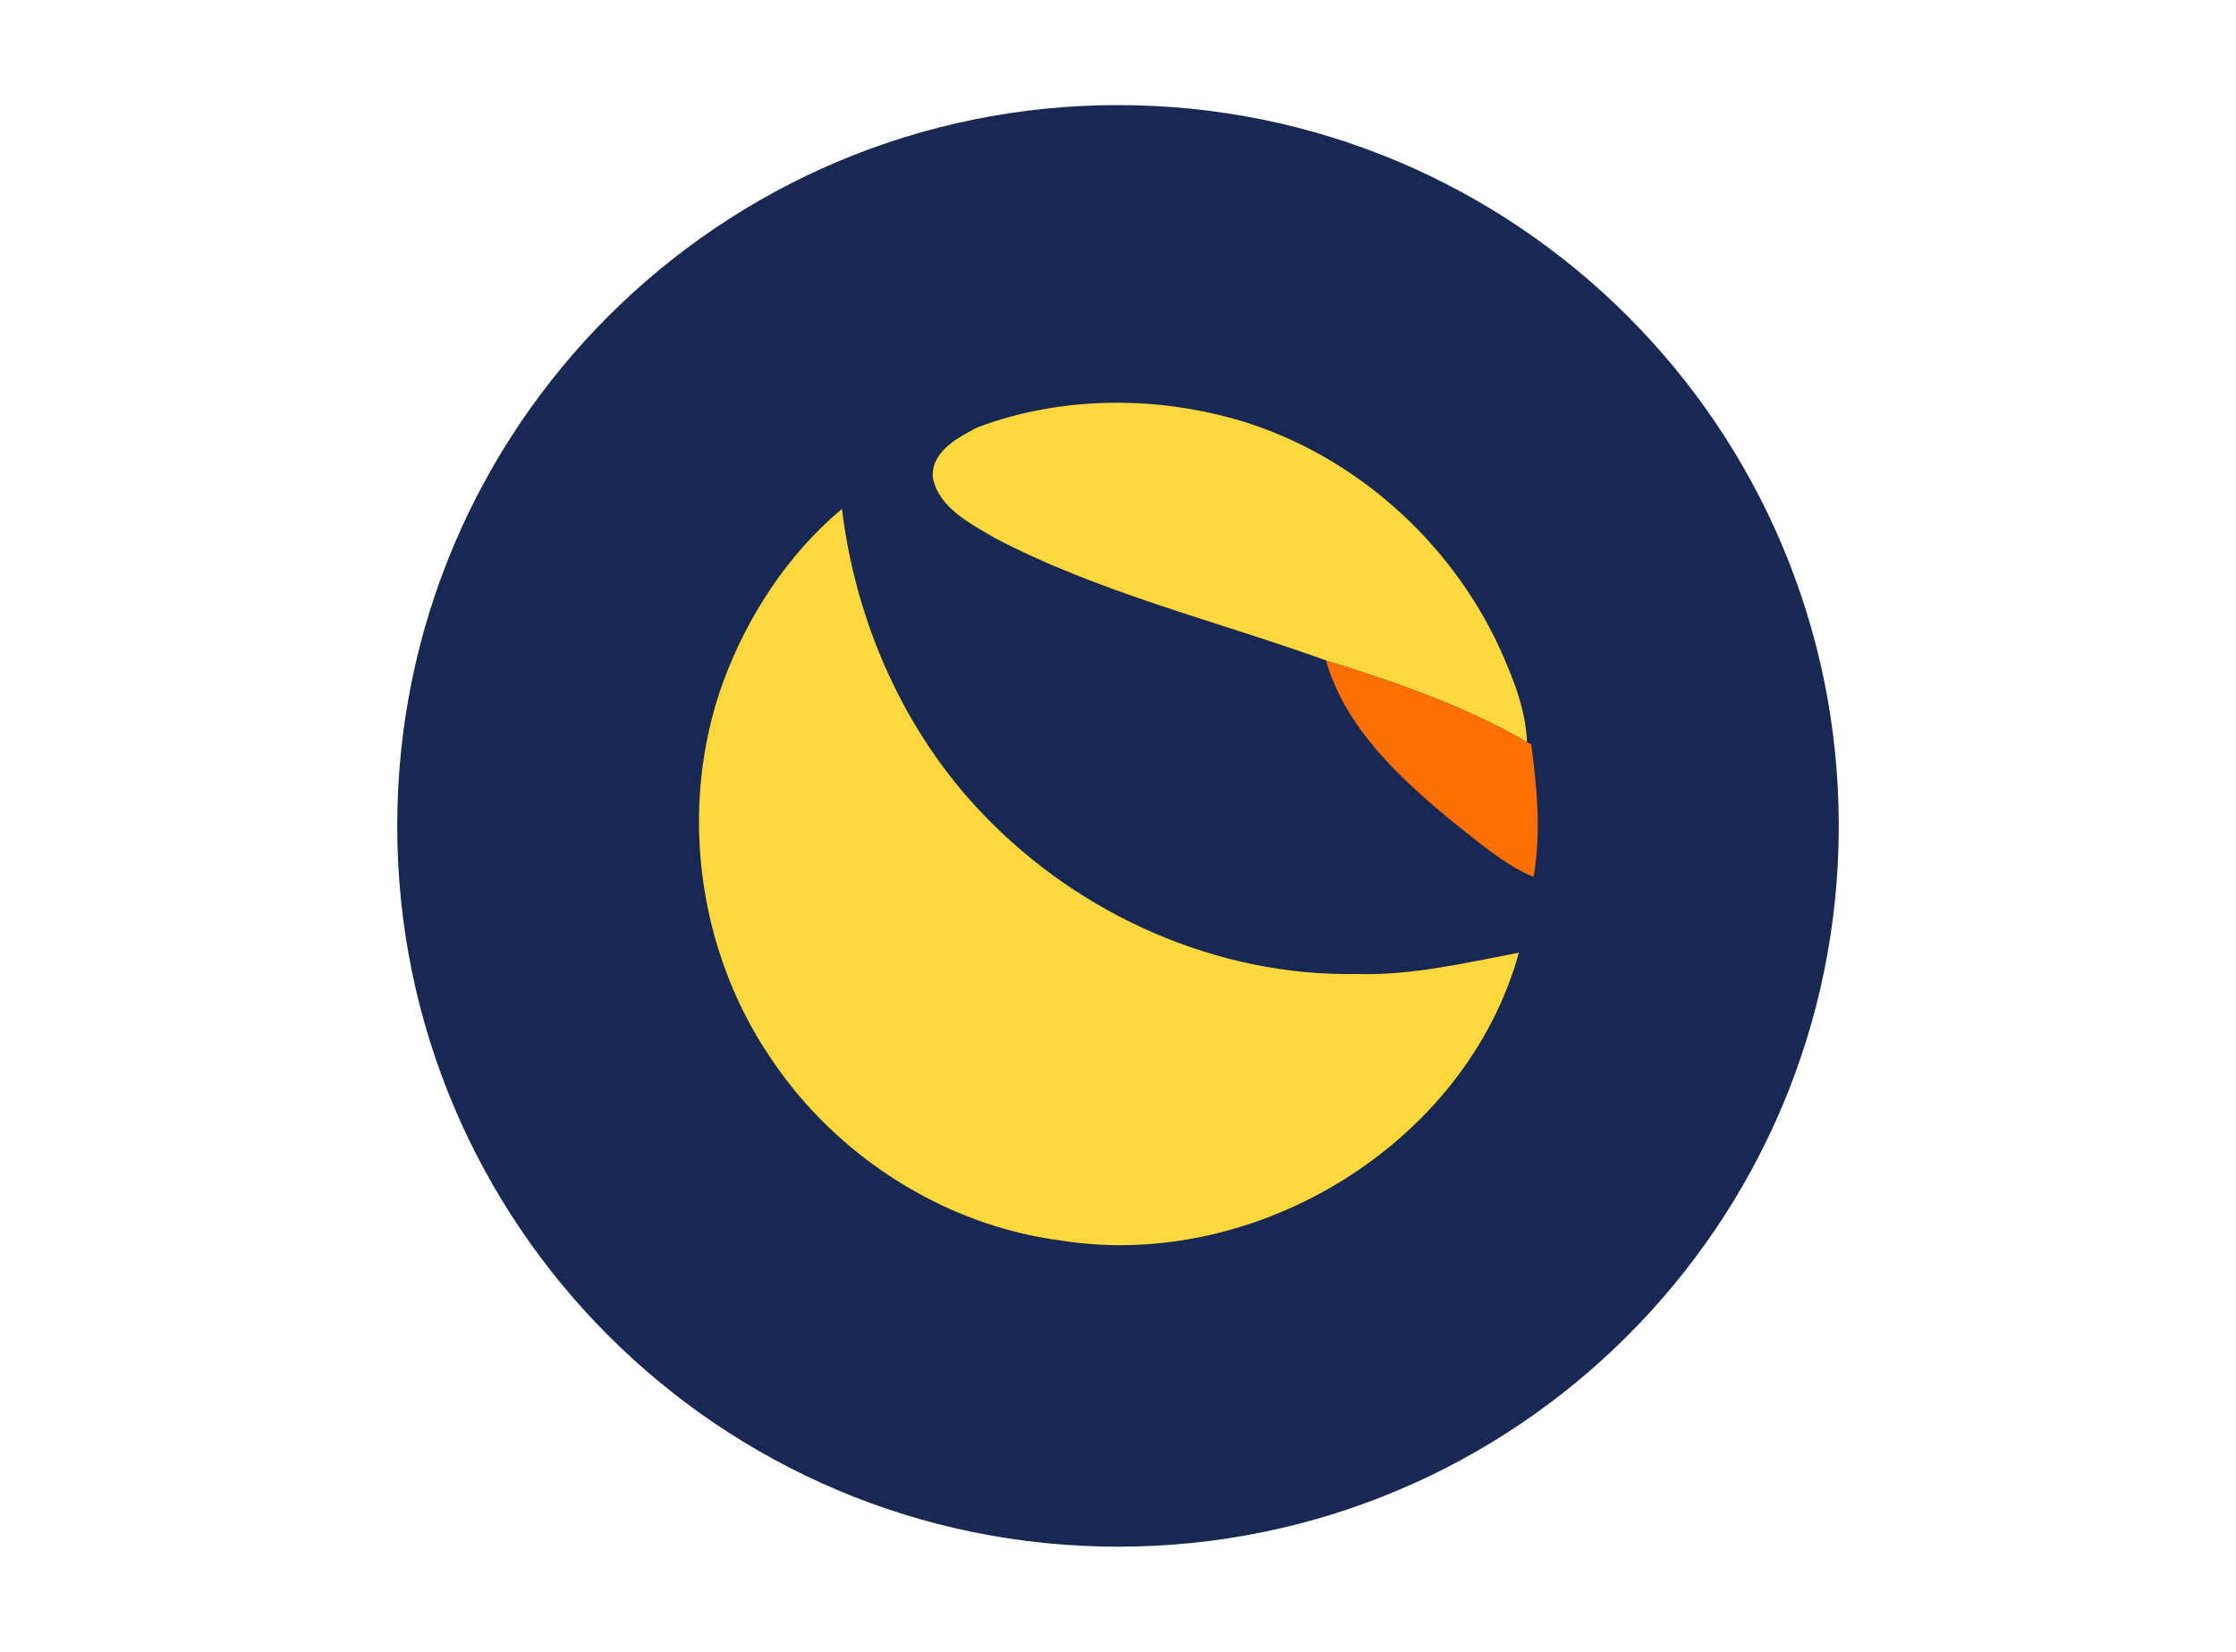
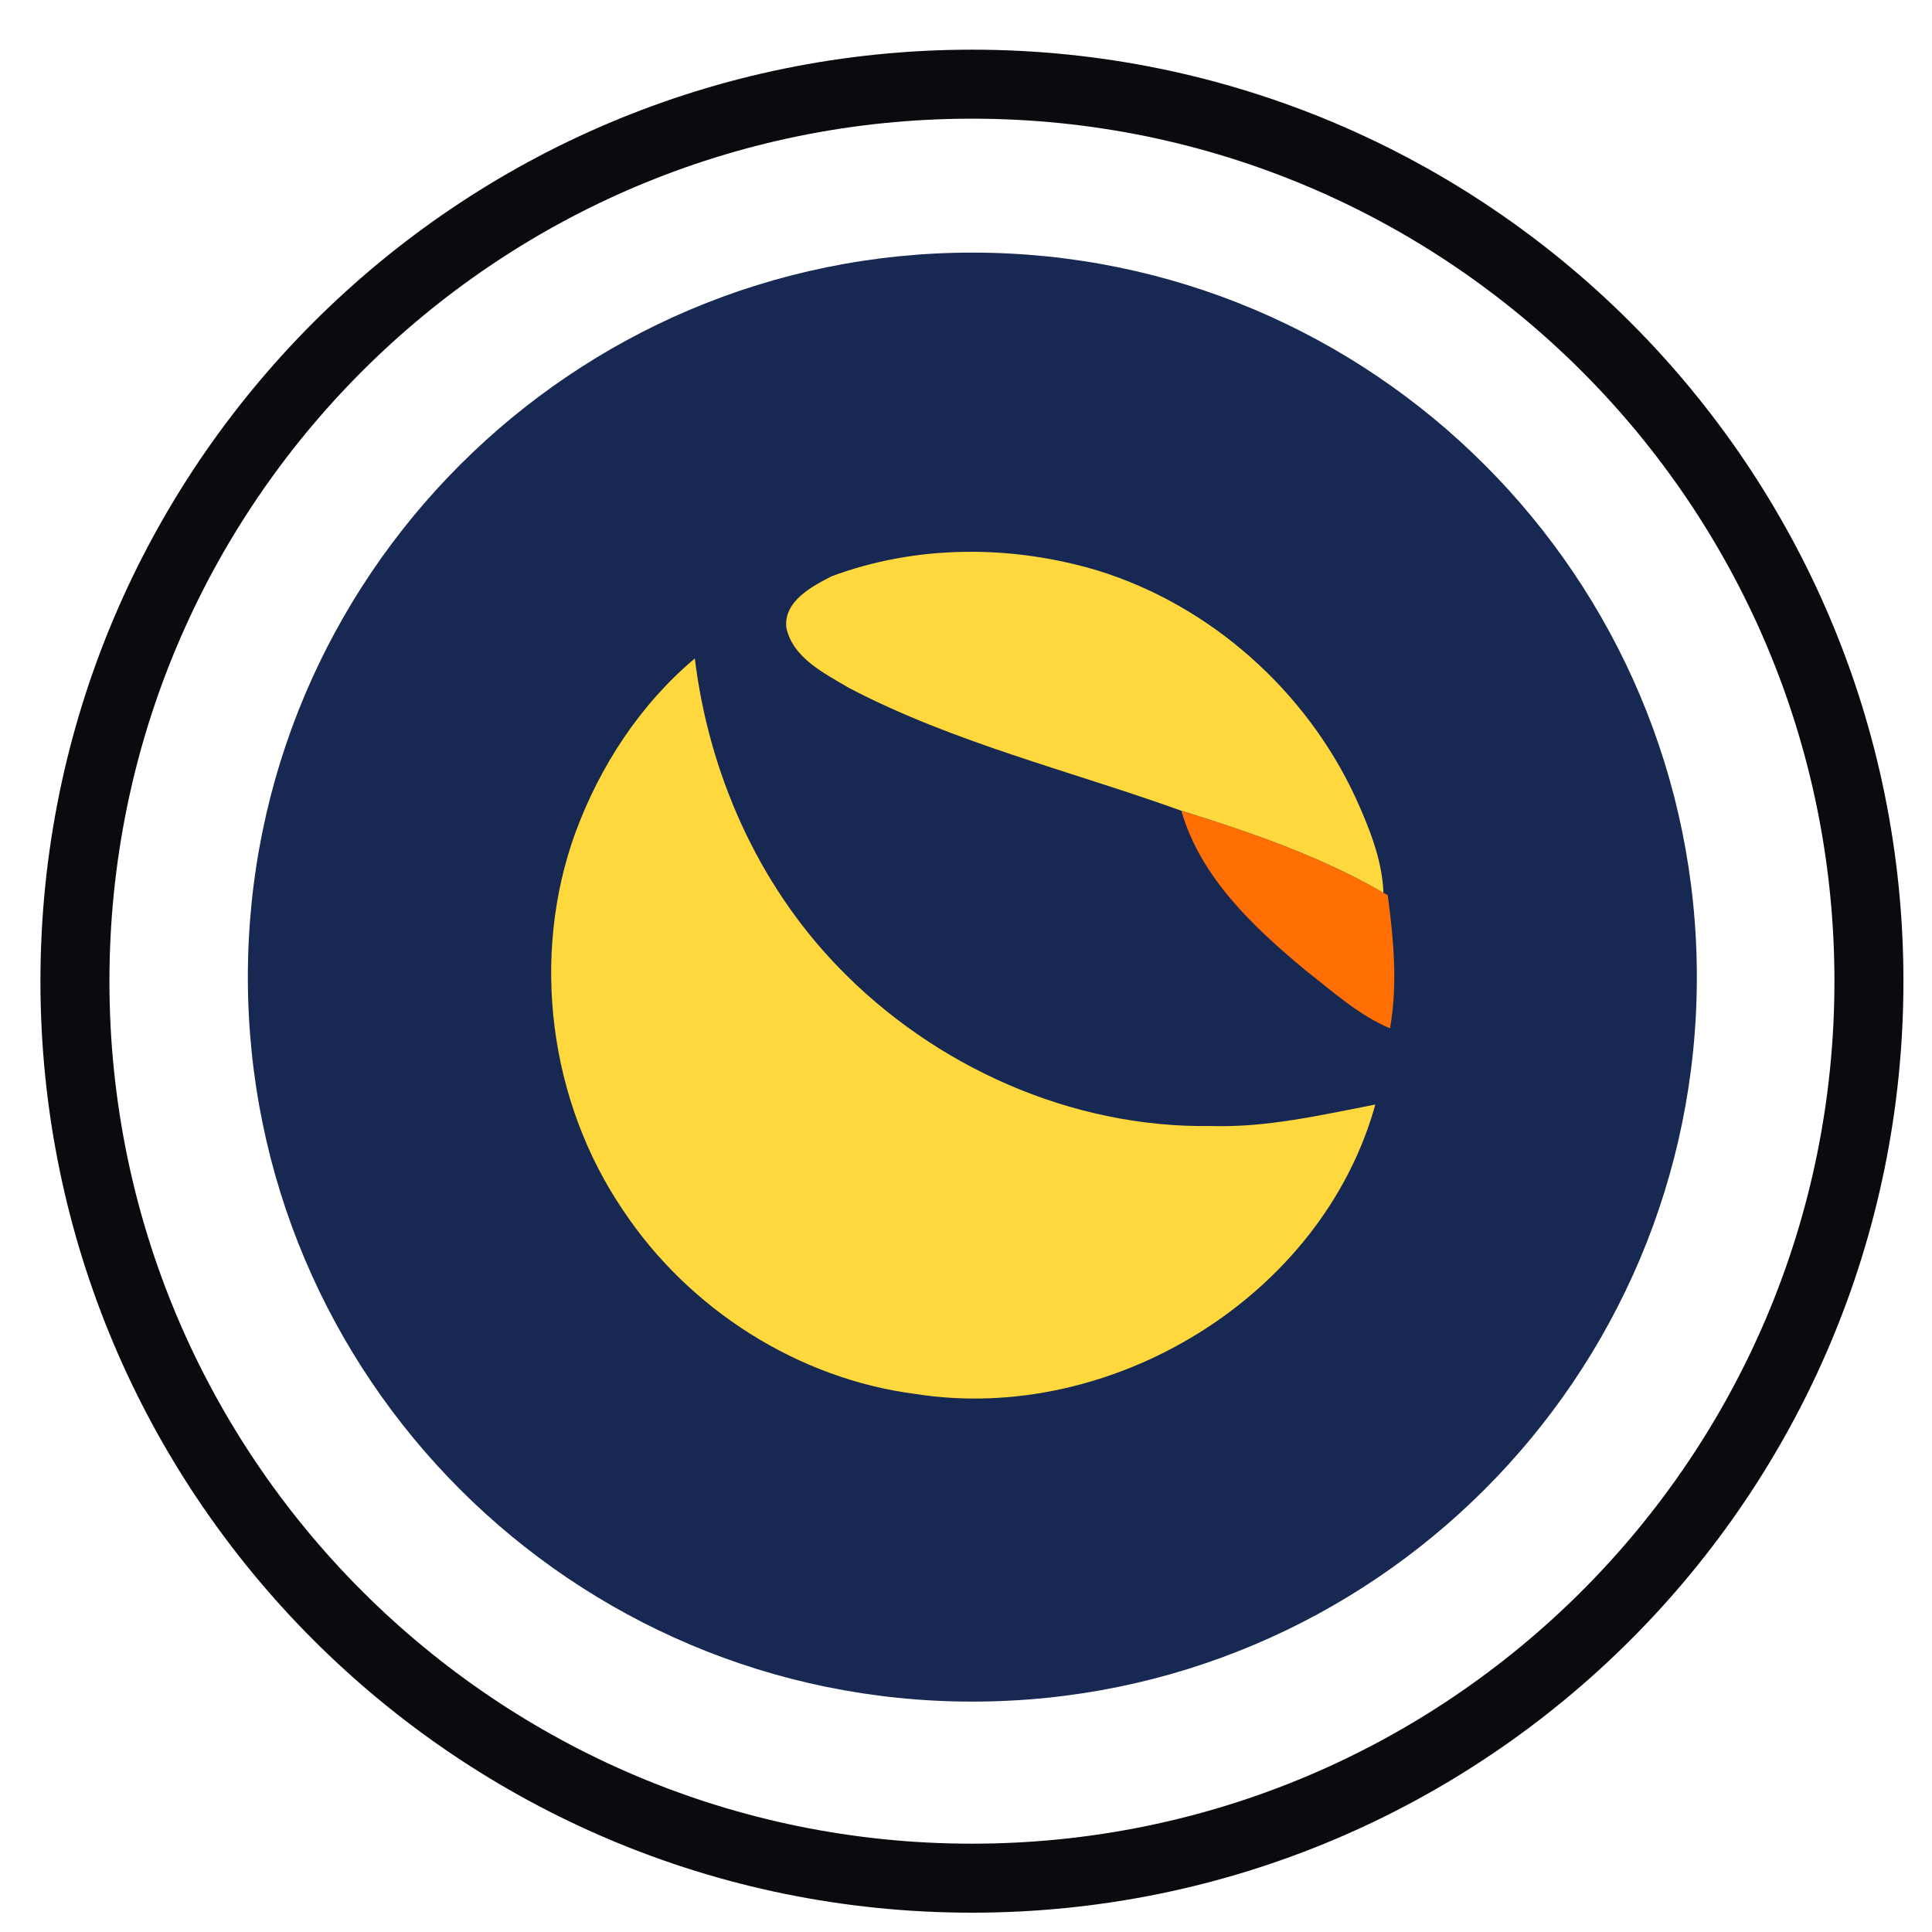
- <svg xmlns="http://www.w3.org/2000/svg" version="1.1" id="Layer_1" x="0px" y="0px" viewBox="0 0 3102.2 2291.6" style="enable-background:new 0 0 3102.2 2291.6;" xml:space="preserve">
-   <style type="text/css">
- 	.lunatoken0{fill:#172852;}
- 	.lunatoken1{fill:#FFD83D;}
- 	.lunatoken2{fill:#FF6F03;}
- </style>
-   <circle class="lunatoken0" cx="1551.1" cy="1145.8" r="1000" />
-   <g>
-     <path class="lunatoken1" d="M1356.6,592.7c117.1-43.8,248.9-43.9,368.2-7.9c155.3,48.2,286.4,165.4,354.9,312.5   c18.9,41.9,37,85.6,38.8,132.2c-87.3-50.6-183-83.4-278.9-113.3c-153.4-55.3-314-93.7-459.2-169.7c-33.8-20.2-76.9-40.9-86.1-83   C1290.6,627.1,1329.1,606.8,1356.6,592.7" />
-     <path class="lunatoken1" d="M1003.1,946.7c33.9-92,89.5-177.4,165-240.7c19.2,157.9,86.4,310.5,197.4,425.3   c133.1,138.3,322.7,223.2,515.6,220c76.6,2.4,151.5-15.3,226.2-29.6c-73.5,265.6-364.6,441.9-634.3,399.5   c-162.8-20.8-313.1-117.2-403.8-253.3C966.9,1317.5,941.1,1117.8,1003.1,946.7z" />
+ <svg xmlns="http://www.w3.org/2000/svg" width="28" height="28" viewBox="0 0 28 28">
+   <g fill="none" fill-rule="evenodd">
+     <circle cx="13" cy="13" r="13" stroke="#0B0B0F" transform="translate(1.086 1.22)" />
+     <g transform="translate(3.592 3.661)" fill-rule="nonzero">
+       <circle fill="#172852" cx="10.5" cy="10.5" r="10.5" />
+       <g fill="#FFD83D">
+         <path d="M8.458 4.692c1.23-.46 2.613-.46 3.866-.082 1.63.506 3.007 1.736 3.726 3.28.199.44.389.9.408 1.389-.917-.531-1.922-.876-2.929-1.19-1.61-.58-3.297-.984-4.821-1.782-.355-.212-.808-.43-.904-.871-.04-.382.365-.595.654-.744M4.746 8.41c.356-.967.94-1.863 1.732-2.528.202 1.658.908 3.26 2.073 4.466 1.398 1.452 3.389 2.343 5.414 2.31.804.025 1.59-.16 2.375-.311-.772 2.789-3.828 4.64-6.66 4.195-1.71-.219-3.288-1.23-4.24-2.66-1.074-1.58-1.345-3.676-.694-5.473z" />
+       </g>
+       <path d="M13.53 8.09c1.006.313 2.011.658 2.928 1.189l.062.032c.085.64.147 1.292.033 1.932-.46-.195-.835-.538-1.225-.842-.752-.626-1.52-1.342-1.799-2.312" fill="#FF6F03" />
+     </g>
  </g>
-   <path class="lunatoken2" d="M1839.6,916.2c95.9,29.9,191.6,62.7,278.9,113.3l5.9,3.1c8.1,60.9,14,123,3.2,184  c-43.9-18.6-79.5-51.3-116.7-80.2C1939.3,1076.8,1866.2,1008.6,1839.6,916.2" />
</svg>
